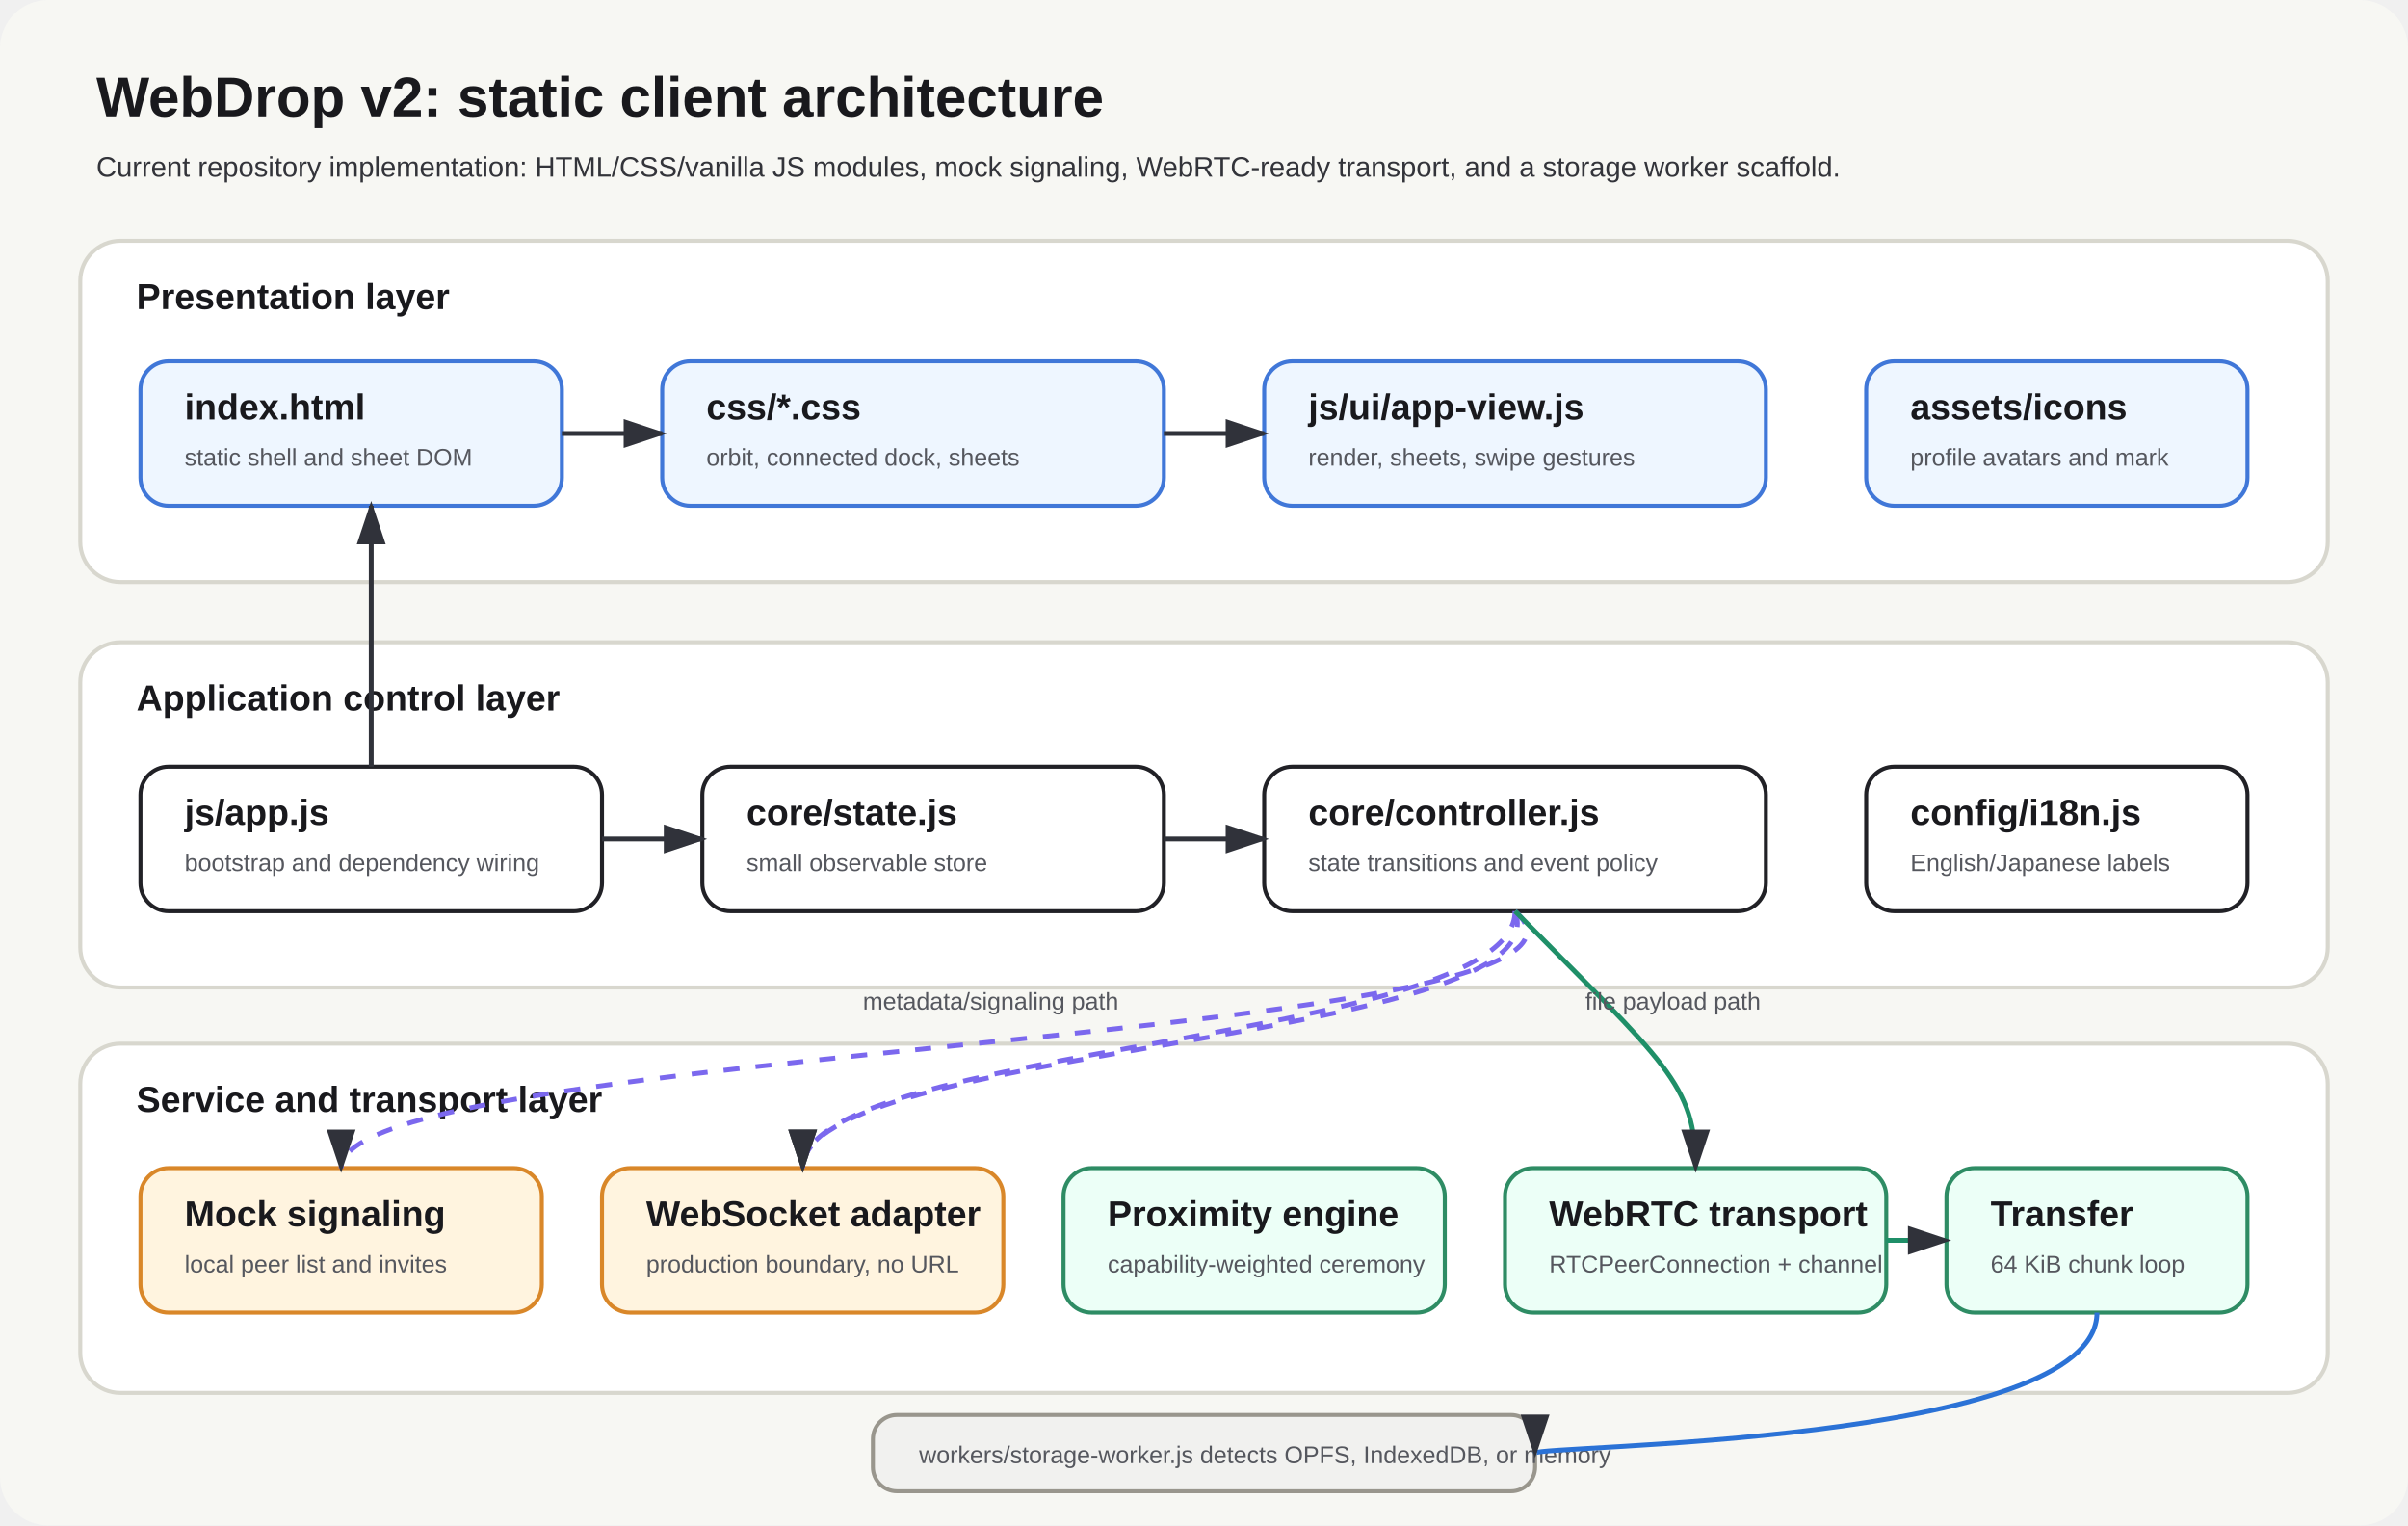
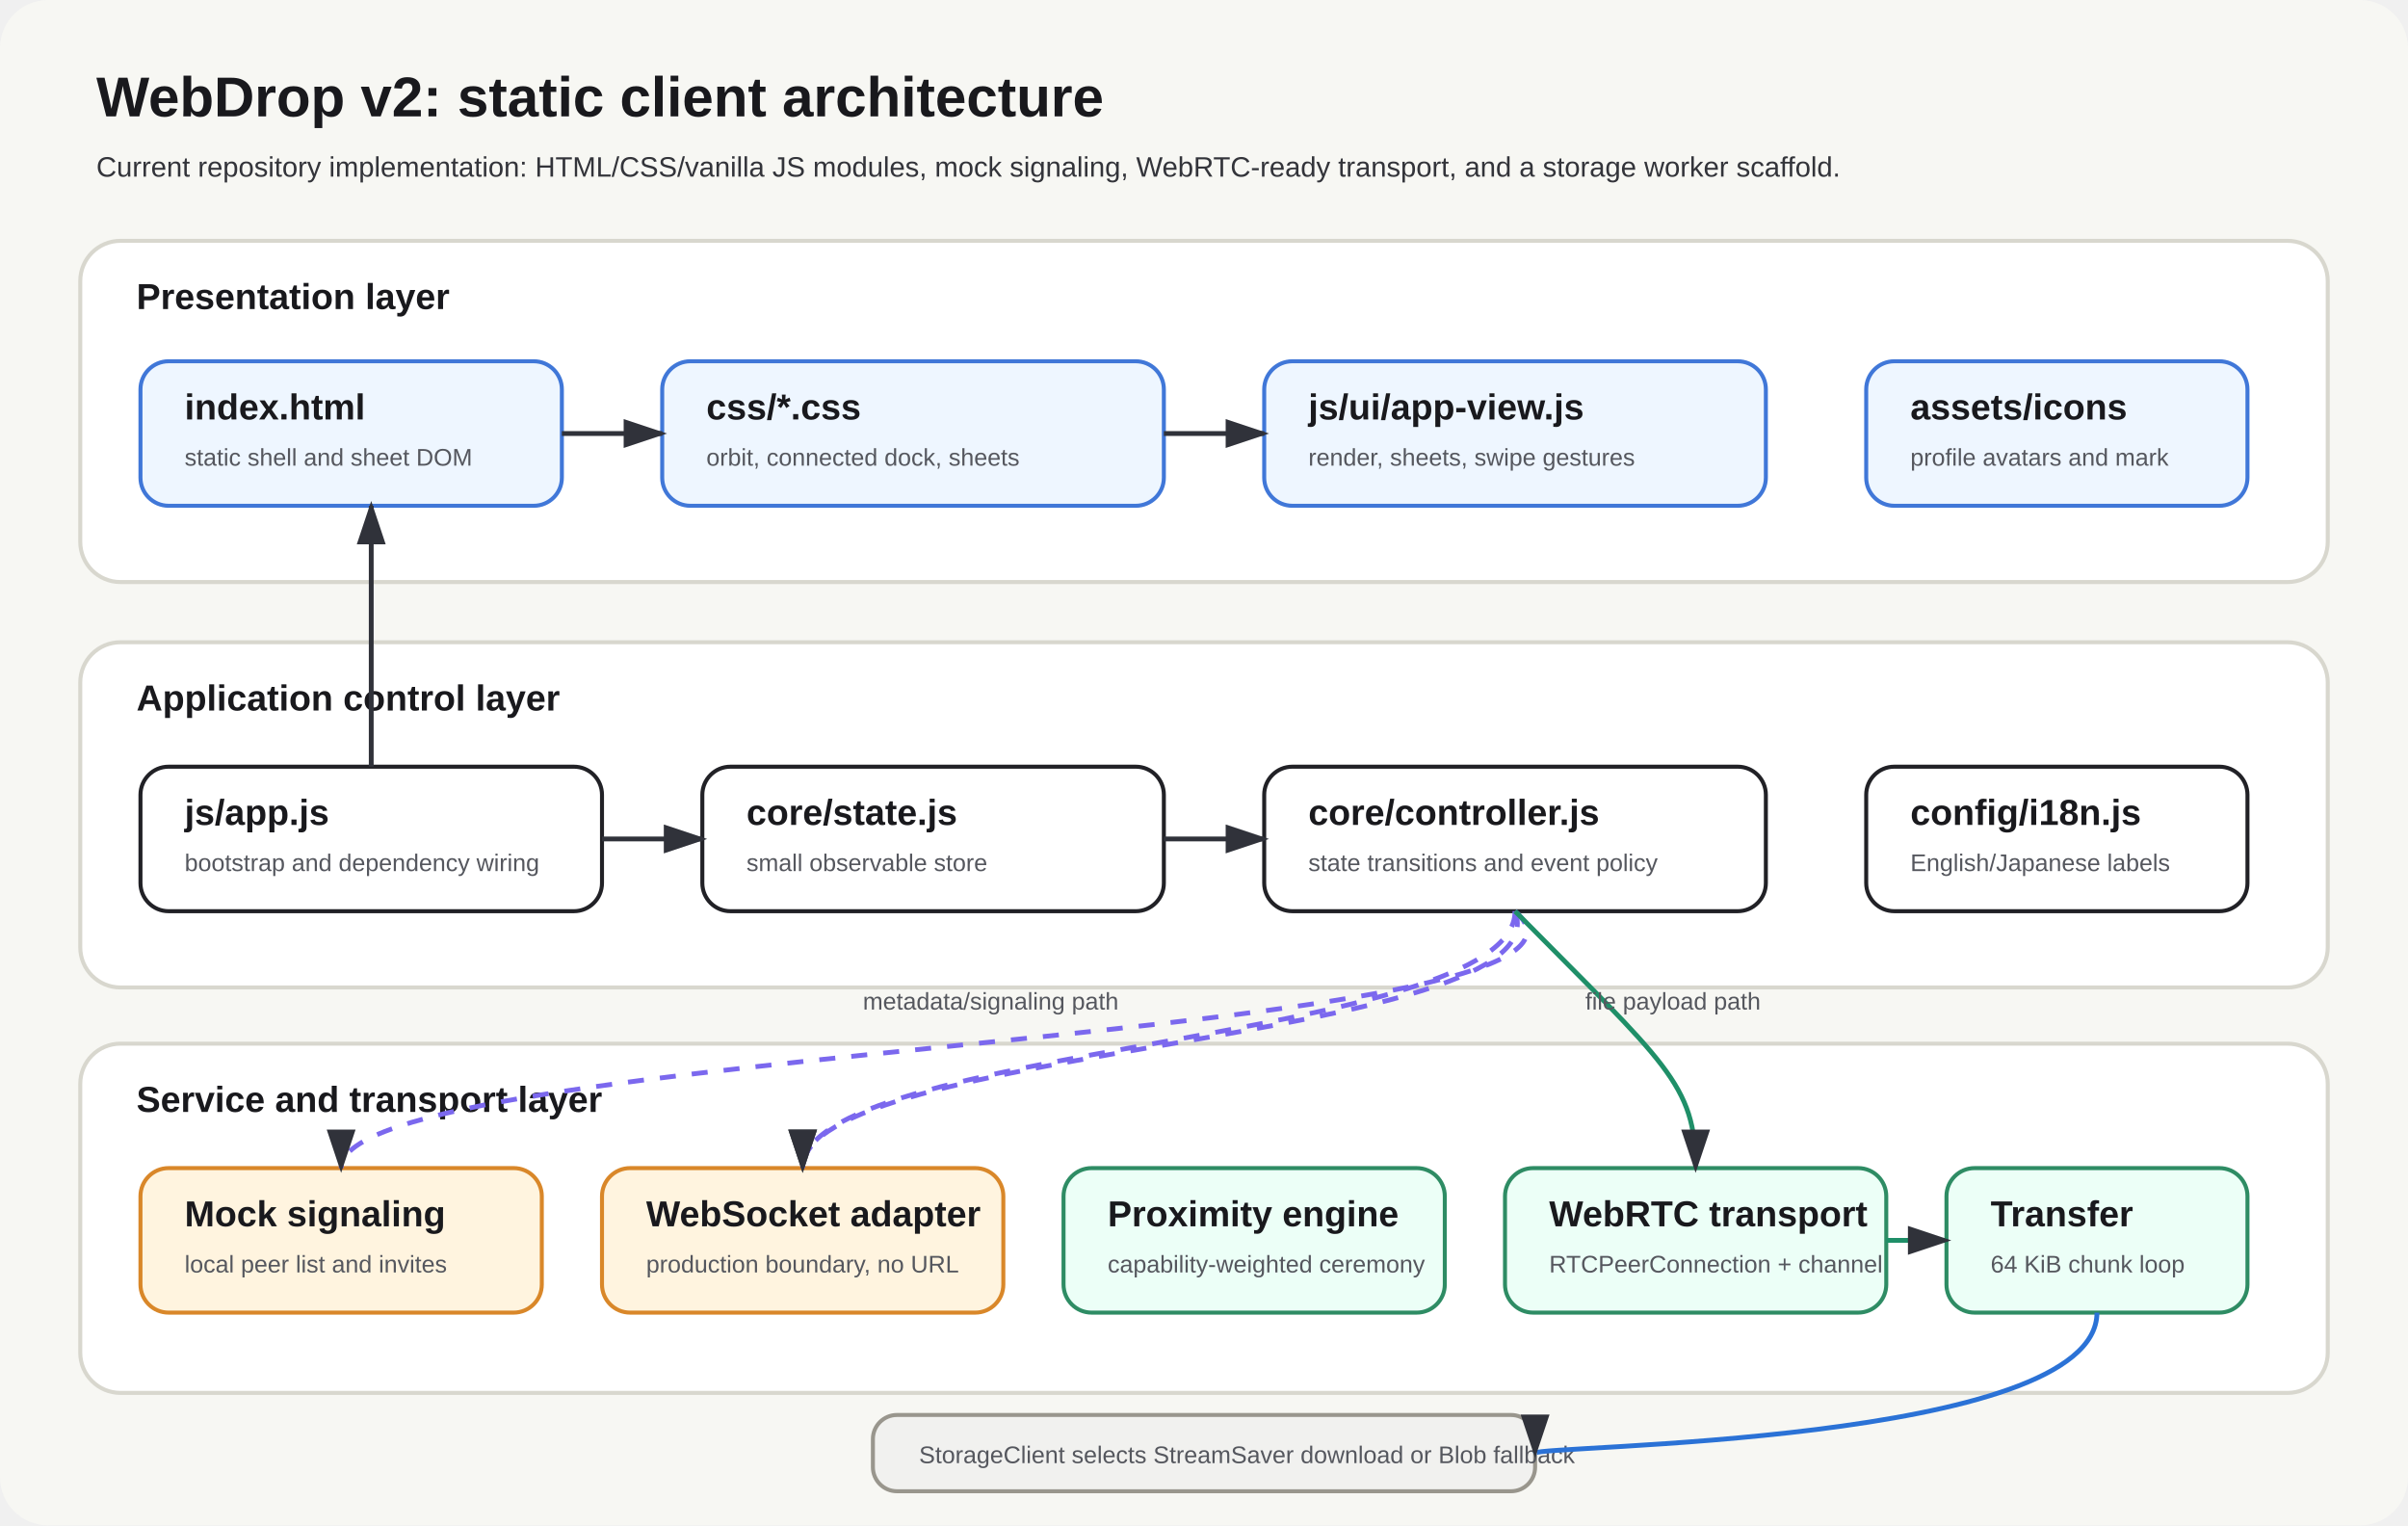
<svg xmlns="http://www.w3.org/2000/svg" width="1200" height="760" viewBox="0 0 1200 760" role="img" aria-labelledby="title desc">
  <defs>
    <style>
      .bg{fill:#f7f7f3}.lane{fill:#fff;stroke:#d8d7ce;stroke-width:2}.box{fill:#ffffff;stroke:#212126;stroke-width:2}.soft{fill:#eef6ff;stroke:#4077d8}.warn{fill:#fff4df;stroke:#d98729}.ok{fill:#ecfff7;stroke:#2e8c64}.muted{fill:#f1f1ef;stroke:#99968d}.title{font:700 28px Arial,sans-serif;fill:#19191d}.label{font:700 18px Arial,sans-serif;fill:#19191d}.text{font:14px Arial,sans-serif;fill:#33343a}.small{font:12px Arial,sans-serif;fill:#55575e}.arrow{stroke:#30323a;stroke-width:2.4;fill:none;marker-end:url(#arrow)}.dash{stroke-dasharray:8 8}.meta{stroke:#7b68ee}.data{stroke:#1f8f68}.storage{stroke:#2b72d6}
    </style>
    <marker id="arrow" markerWidth="10" markerHeight="10" refX="8" refY="3" orient="auto" markerUnits="strokeWidth">
      <path d="M0,0 L0,6 L9,3 z" fill="#30323a" />
    </marker>
  </defs>
  <rect class="bg" width="1200" height="760" rx="24" />
  <text class="title" x="48" y="58">WebDrop v2: static client architecture</text>
  <text class="text" x="48" y="88">Current repository implementation: HTML/CSS/vanilla JS modules, mock signaling, WebRTC-ready transport, and a storage worker scaffold.</text>
  <rect class="lane" x="40" y="120" width="1120" height="170" rx="20" />
  <text class="label" x="68" y="154">Presentation layer</text>
  <rect class="box soft" x="70" y="180" width="210" height="72" rx="14" />
  <text class="label" x="92" y="209">index.html</text>
  <text class="small" x="92" y="232">static shell and sheet DOM</text>
  <rect class="box soft" x="330" y="180" width="250" height="72" rx="14" />
  <text class="label" x="352" y="209">css/*.css</text>
  <text class="small" x="352" y="232">orbit, connected dock, sheets</text>
  <rect class="box soft" x="630" y="180" width="250" height="72" rx="14" />
  <text class="label" x="652" y="209">js/ui/app-view.js</text>
  <text class="small" x="652" y="232">render, sheets, swipe gestures</text>
  <rect class="box soft" x="930" y="180" width="190" height="72" rx="14" />
  <text class="label" x="952" y="209">assets/icons</text>
  <text class="small" x="952" y="232">profile avatars and mark</text>
  <rect class="lane" x="40" y="320" width="1120" height="172" rx="20" />
  <text class="label" x="68" y="354">Application control layer</text>
  <rect class="box" x="70" y="382" width="230" height="72" rx="14" />
  <text class="label" x="92" y="411">js/app.js</text>
  <text class="small" x="92" y="434">bootstrap and dependency wiring</text>
  <rect class="box" x="350" y="382" width="230" height="72" rx="14" />
  <text class="label" x="372" y="411">core/state.js</text>
  <text class="small" x="372" y="434">small observable store</text>
  <rect class="box" x="630" y="382" width="250" height="72" rx="14" />
  <text class="label" x="652" y="411">core/controller.js</text>
  <text class="small" x="652" y="434">state transitions and event policy</text>
  <rect class="box" x="930" y="382" width="190" height="72" rx="14" />
  <text class="label" x="952" y="411">config/i18n.js</text>
  <text class="small" x="952" y="434">English/Japanese labels</text>
  <rect class="lane" x="40" y="520" width="1120" height="174" rx="20" />
  <text class="label" x="68" y="554">Service and transport layer</text>
  <rect class="box warn" x="70" y="582" width="200" height="72" rx="14" />
  <text class="label" x="92" y="611">Mock signaling</text>
  <text class="small" x="92" y="634">local peer list and invites</text>
  <rect class="box warn" x="300" y="582" width="200" height="72" rx="14" />
  <text class="label" x="322" y="611">WebSocket adapter</text>
  <text class="small" x="322" y="634">production boundary, no URL</text>
  <rect class="box ok" x="530" y="582" width="190" height="72" rx="14" />
  <text class="label" x="552" y="611">Proximity engine</text>
  <text class="small" x="552" y="634">capability-weighted ceremony</text>
  <rect class="box ok" x="750" y="582" width="190" height="72" rx="14" />
  <text class="label" x="772" y="611">WebRTC transport</text>
  <text class="small" x="772" y="634">RTCPeerConnection + channel</text>
  <rect class="box ok" x="970" y="582" width="150" height="72" rx="14" />
  <text class="label" x="992" y="611">Transfer</text>
  <text class="small" x="992" y="634">64 KiB chunk loop</text>
  <rect class="box muted" x="435" y="705" width="330" height="38" rx="12" />
-   <text class="small" x="458" y="729">workers/storage-worker.js detects OPFS, IndexedDB, or memory</text>
+   <text class="small" x="458" y="729">StorageClient selects StreamSaver download or Blob fallback</text>
  <path class="arrow" d="M280 216 H330" />
  <path class="arrow" d="M580 216 H630" />
  <path class="arrow" d="M185 382 V252" />
  <path class="arrow" d="M300 418 H350" />
  <path class="arrow" d="M580 418 H630" />
  <path class="arrow meta dash" d="M755 454 C755 520 400 520 400 582" />
  <path class="arrow meta dash" d="M755 454 C780 520 400 520 400 582" />
  <path class="arrow meta dash" d="M755 454 C830 520 170 520 170 582" />
  <path class="arrow data" d="M755 454 C830 530 845 540 845 582" />
  <path class="arrow data" d="M940 618 H970" />
  <path class="arrow storage" d="M1045 654 C1045 720 765 720 765 724" />
  <text class="small" x="790" y="503" fill="#1f8f68">file payload path</text>
  <text class="small" x="430" y="503" fill="#7b68ee">metadata/signaling path</text>
</svg>
